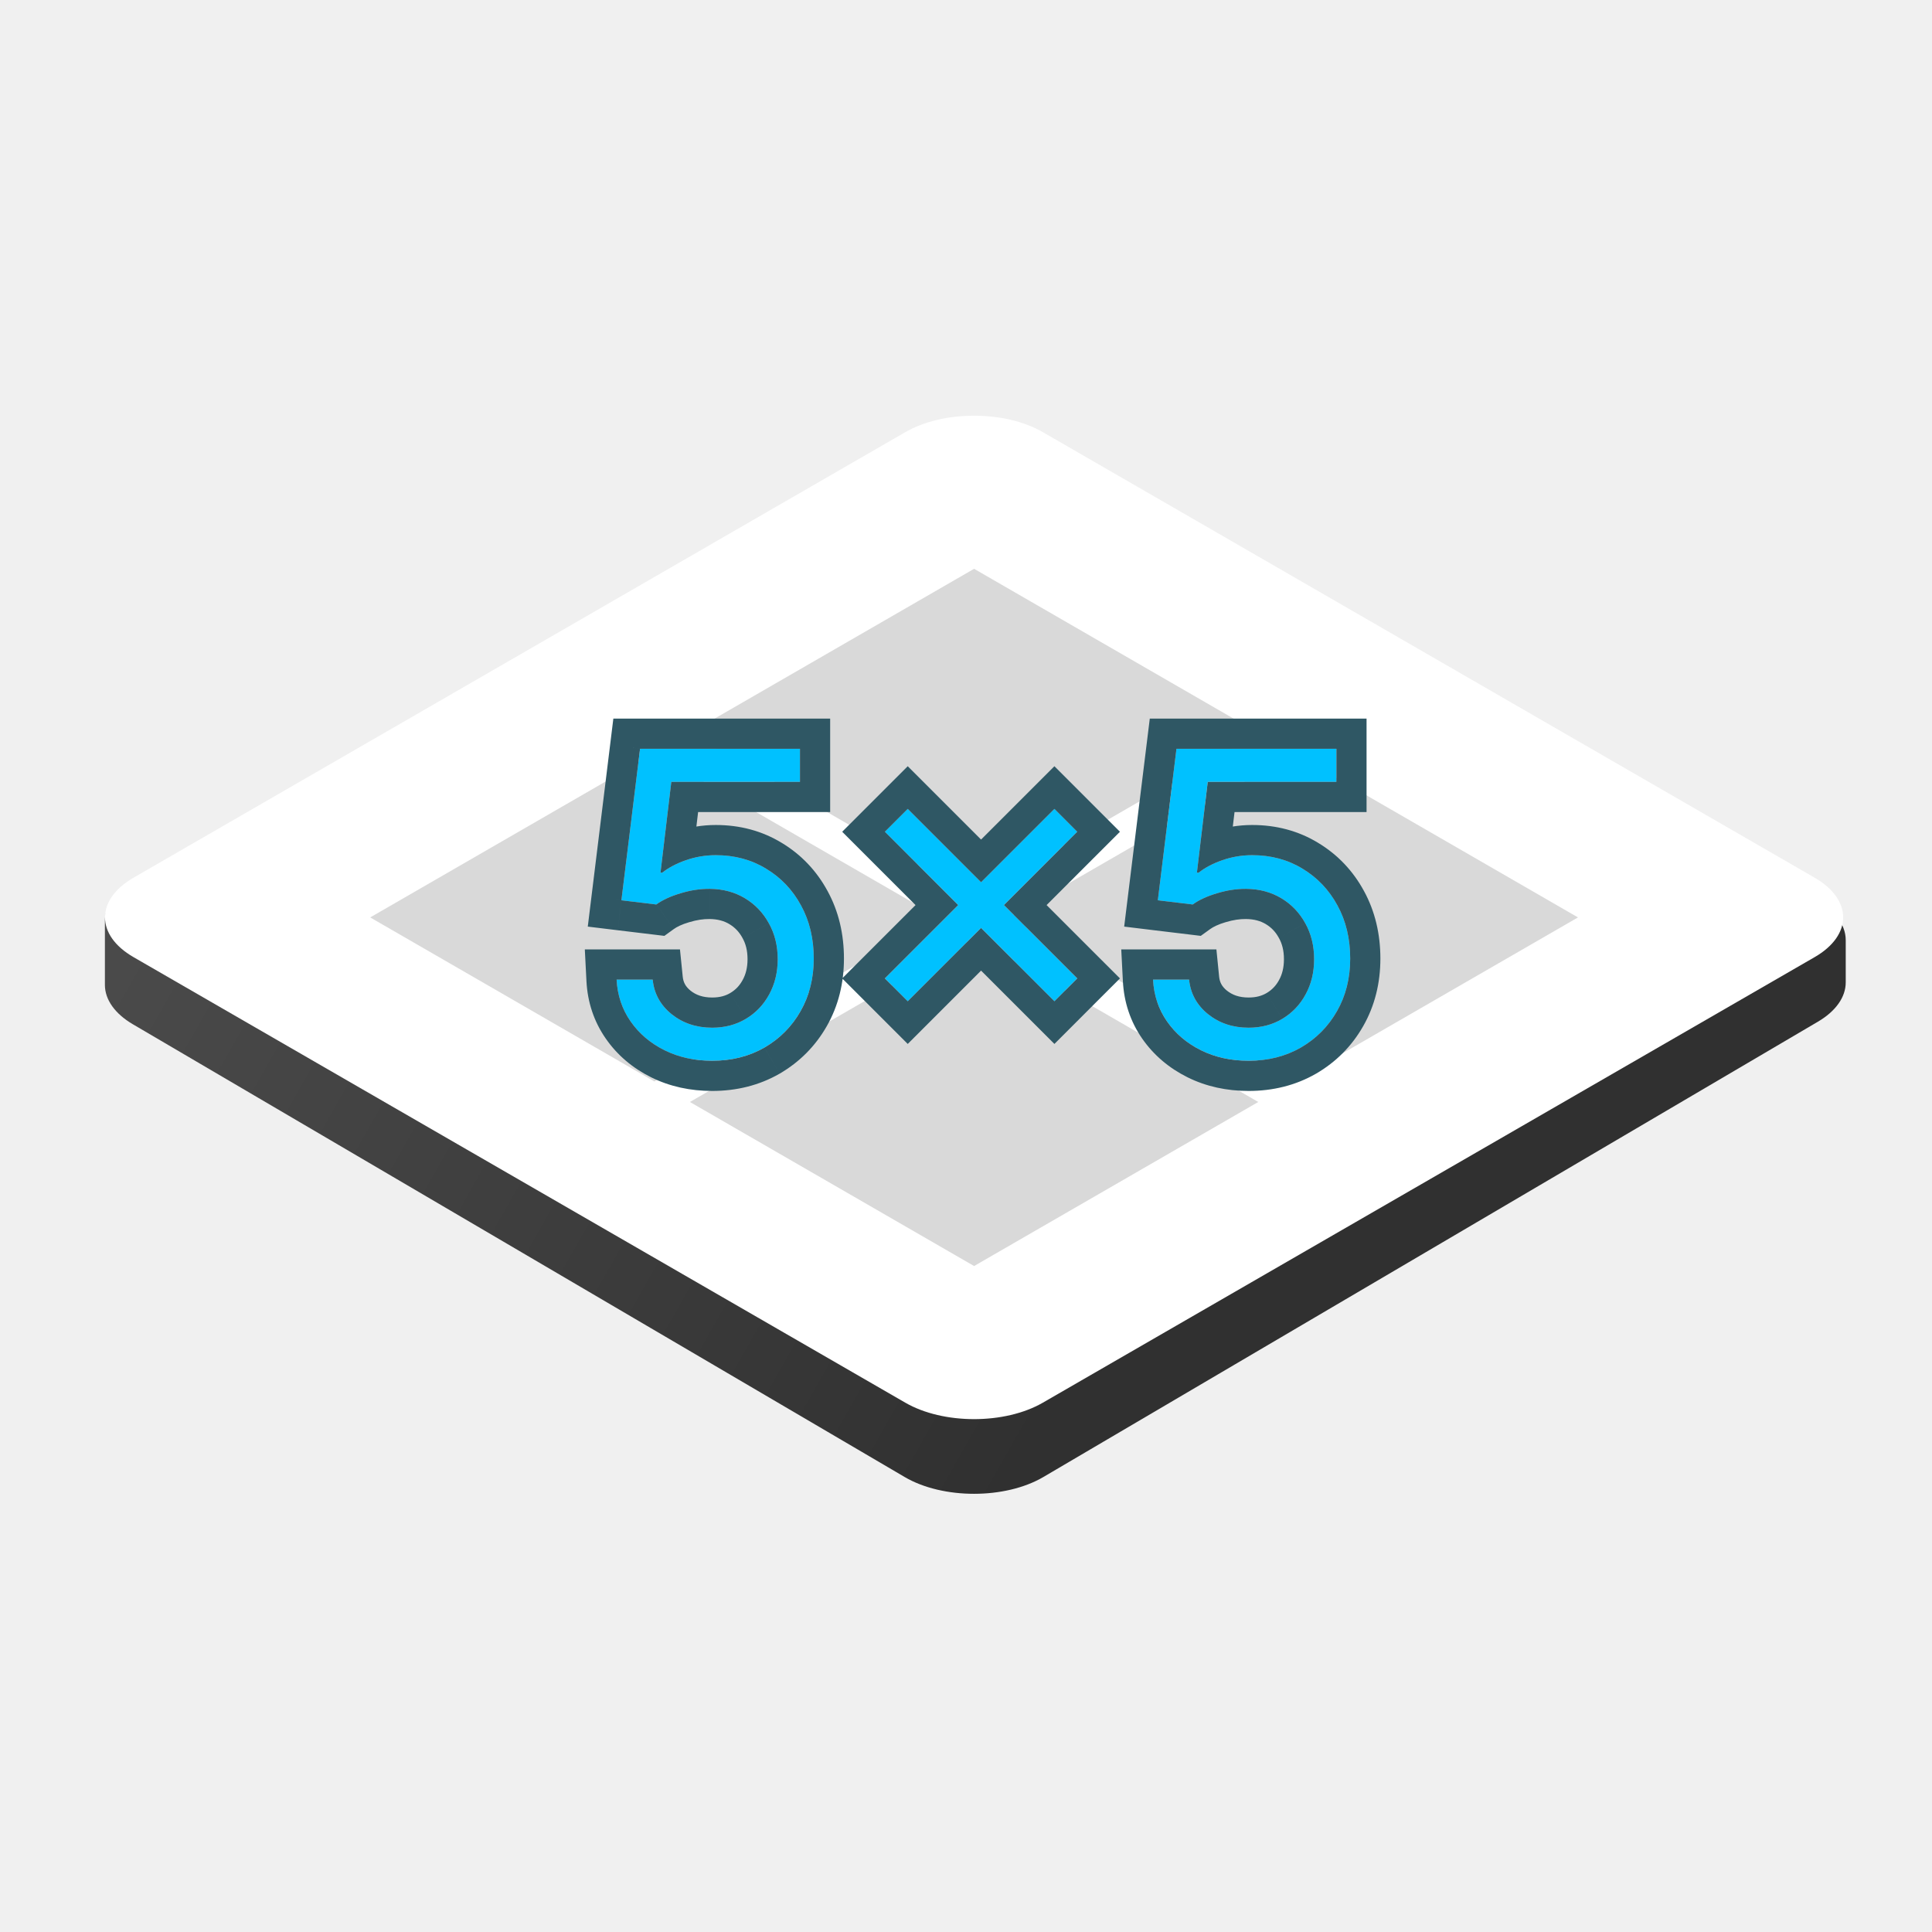
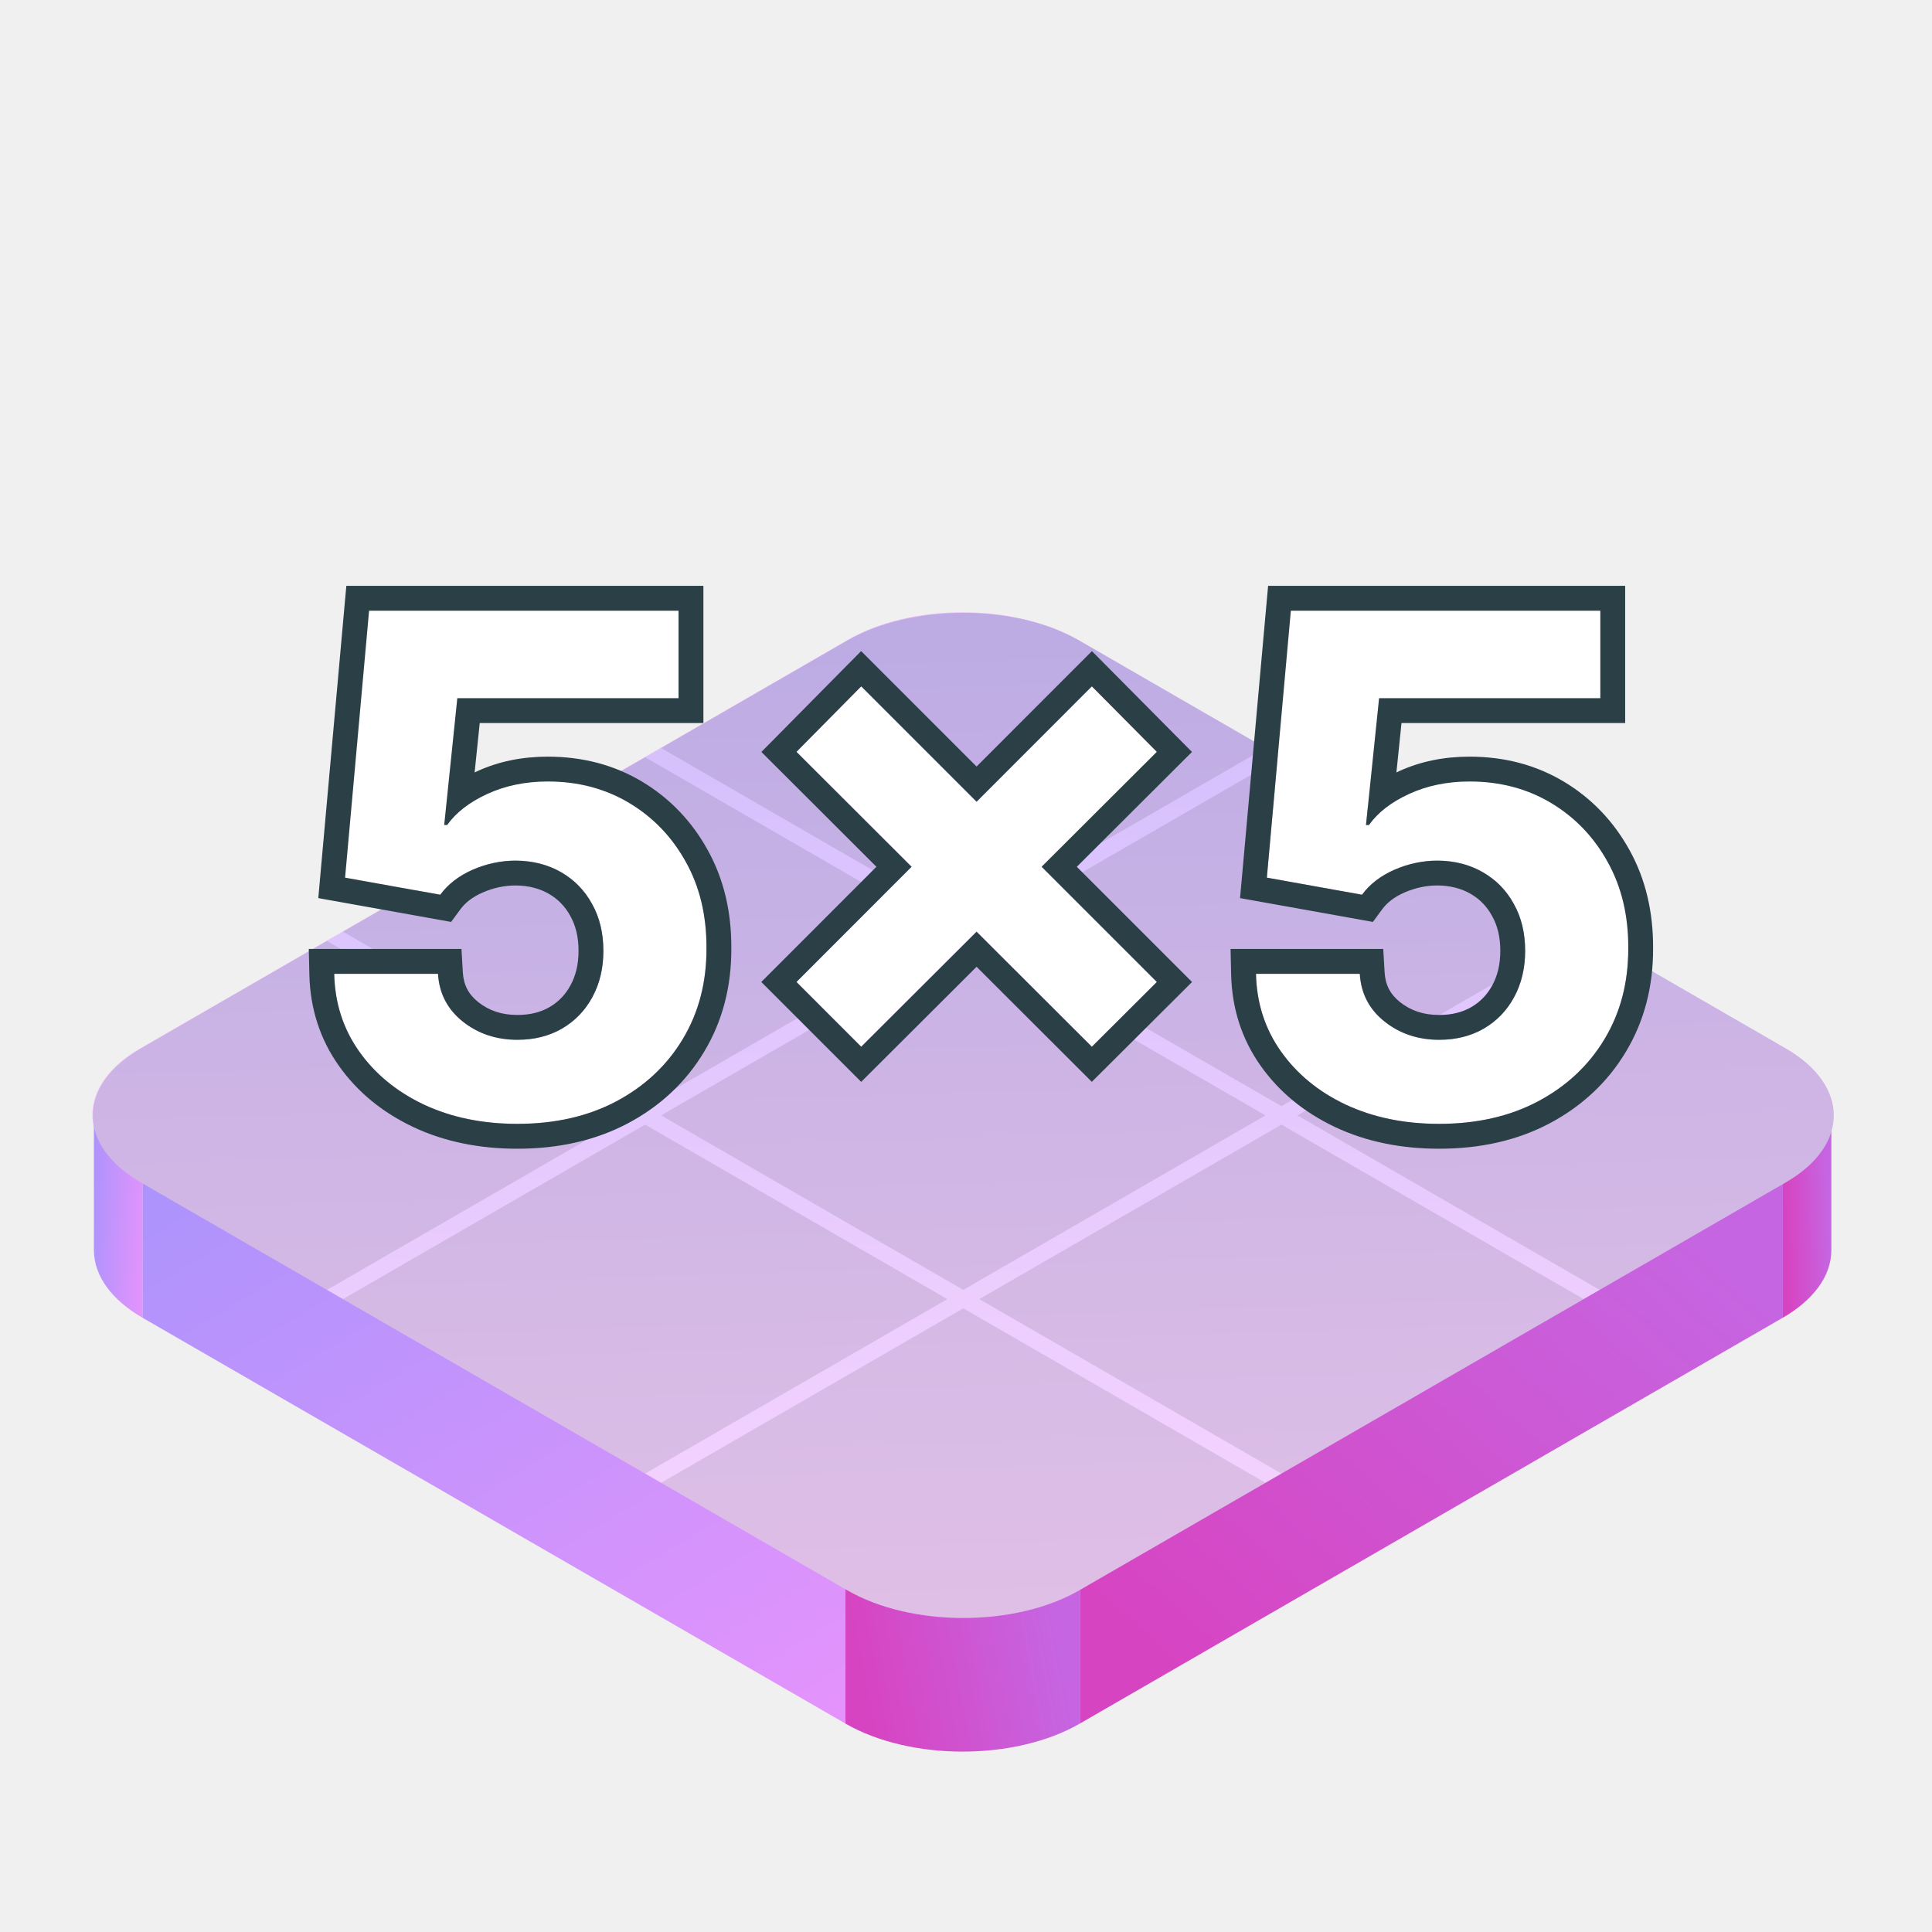
<svg xmlns="http://www.w3.org/2000/svg" width="64" height="64" viewBox="0 0 64 64" fill="none">
-   <path d="M4.401 33.93C3.808 33.582 3.475 33.114 3.475 32.626L3.475 30.502C3.475 29.957 3.89 29.439 4.609 29.086L30.135 16.544C31.358 15.943 33.161 15.954 34.361 16.57L60.061 29.753C60.749 30.106 61.142 30.612 61.142 31.143V32.544C61.142 33.031 60.811 33.499 60.219 33.846L34.563 48.928C33.302 49.669 31.233 49.67 29.97 48.929L4.401 33.93Z" fill="url(#paint0_linear_84_1877)" />
-   <rect width="34.783" height="34.783" rx="2.63" transform="matrix(0.866044 -0.499967 0.866044 0.499967 2.14404 30.3906)" fill="white" />
-   <rect width="10.87" height="10.87" transform="matrix(0.866044 -0.499967 0.866044 0.499967 12.2639 30.3906)" fill="#D9D9D9" />
-   <rect width="10.87" height="10.87" transform="matrix(0.866044 -0.499967 0.866044 0.499967 22.8542 24.2769)" fill="#D9D9D9" />
-   <rect width="10.87" height="10.87" transform="matrix(0.866044 -0.499967 0.866044 0.499967 22.8542 36.5044)" fill="#D9D9D9" />
-   <rect width="10.87" height="10.87" transform="matrix(0.866044 -0.499967 0.866044 0.499967 33.4446 30.3906)" fill="#D9D9D9" />
-   <mask id="path-7-outside-1_84_1877" maskUnits="userSpaceOnUse" x="19" y="23" width="27" height="14" fill="black">
-     <rect fill="white" x="19" y="23" width="27" height="14" />
-     <path d="M23.592 35.139C23.008 35.139 22.482 35.023 22.014 34.791C21.546 34.559 21.171 34.24 20.889 33.835C20.607 33.43 20.453 32.969 20.426 32.451H21.621C21.667 32.913 21.876 33.294 22.248 33.596C22.623 33.895 23.071 34.044 23.592 34.044C24.01 34.044 24.382 33.946 24.707 33.751C25.036 33.555 25.293 33.286 25.479 32.944C25.668 32.599 25.763 32.209 25.763 31.774C25.763 31.329 25.665 30.933 25.469 30.584C25.276 30.233 25.011 29.956 24.672 29.753C24.334 29.551 23.947 29.448 23.513 29.444C23.201 29.441 22.88 29.489 22.552 29.589C22.223 29.685 21.953 29.809 21.74 29.962L20.585 29.823L21.203 24.805H26.5V25.9H22.238L21.88 28.907H21.939C22.149 28.741 22.411 28.603 22.726 28.494C23.041 28.384 23.37 28.329 23.712 28.329C24.336 28.329 24.892 28.479 25.379 28.777C25.871 29.073 26.256 29.478 26.534 29.992C26.816 30.506 26.957 31.094 26.957 31.754C26.957 32.405 26.811 32.986 26.519 33.497C26.231 34.004 25.832 34.406 25.325 34.701C24.817 34.993 24.239 35.139 23.592 35.139ZM34.929 33.168L29.313 27.553L30.07 26.796L35.685 32.411L34.929 33.168ZM30.07 33.168L29.313 32.411L34.929 26.796L35.685 27.553L30.07 33.168ZM41.362 35.139C40.778 35.139 40.252 35.023 39.784 34.791C39.316 34.559 38.941 34.24 38.659 33.835C38.377 33.43 38.222 32.969 38.196 32.451H39.39C39.437 32.913 39.646 33.294 40.018 33.596C40.393 33.895 40.841 34.044 41.362 34.044C41.78 34.044 42.152 33.946 42.477 33.751C42.805 33.555 43.063 33.286 43.248 32.944C43.438 32.599 43.532 32.209 43.532 31.774C43.532 31.329 43.434 30.933 43.239 30.584C43.046 30.233 42.781 29.956 42.442 29.753C42.103 29.551 41.717 29.448 41.282 29.444C40.97 29.441 40.65 29.489 40.321 29.589C39.993 29.685 39.722 29.809 39.51 29.962L38.355 29.823L38.972 24.805H44.269V25.9H40.008L39.649 28.907H39.709C39.918 28.741 40.18 28.603 40.495 28.494C40.811 28.384 41.139 28.329 41.481 28.329C42.105 28.329 42.661 28.479 43.149 28.777C43.64 29.073 44.025 29.478 44.304 29.992C44.586 30.506 44.727 31.094 44.727 31.754C44.727 32.405 44.581 32.986 44.289 33.497C44 34.004 43.602 34.406 43.094 34.701C42.586 34.993 42.009 35.139 41.362 35.139Z" />
+   <rect width="35.855" height="35.855" rx="4.378" transform="matrix(0.866025 0.5 -0.866025 0.5 31.8887 19)" fill="url(#paint0_linear_2025_1504)" />
+   <rect width="26.891" height="4.482" transform="matrix(0.866025 0.5 0 1 4.71851 39.1685)" fill="url(#paint1_linear_2025_1504)" />
+   <rect width="26.891" height="4.482" transform="matrix(0.866025 -0.5 0 1 35.7698 52.6143)" fill="url(#paint2_linear_2025_1504)" />
+   <path d="M3.111 36.928C3.111 37.803 3.725 38.595 4.719 39.169V43.651C3.725 43.077 3.111 42.285 3.111 41.41V36.928Z" fill="url(#paint3_linear_2025_1504)" />
+   <path d="M28.007 52.614C30.151 53.852 33.626 53.852 35.77 52.614V57.096C33.626 58.334 30.151 58.334 28.007 57.096V52.614Z" fill="url(#paint4_linear_2025_1504)" />
+   <path d="M60.666 36.928C60.666 37.803 60.052 38.595 59.059 39.169V43.651C60.052 43.077 60.666 42.285 60.666 41.41V36.928Z" fill="url(#paint5_linear_2025_1504)" />
+   <g clip-path="url(#clip0_2025_1504)">
+     <rect width="35.899" height="35.899" rx="4.442" transform="matrix(0.866025 0.5 -0.866025 0.5 31.9104 19)" fill="url(#paint6_linear_2025_1504)" />
+     <rect width="11.559" height="11.559" transform="matrix(0.866025 0.5 -0.866025 0.5 31.9104 19)" fill="black" fill-opacity="0.1" />
+     <rect width="11.559" height="11.559" transform="matrix(0.866025 0.5 -0.866025 0.5 21.3711 25.085)" fill="black" fill-opacity="0.1" />
+     <rect width="11.559" height="11.559" transform="matrix(0.866025 0.5 -0.866025 0.5 21.3711 37.2549)" fill="black" fill-opacity="0.1" />
+     <rect width="11.559" height="11.559" transform="matrix(0.866025 0.5 -0.866025 0.5 42.45 25.085)" fill="black" fill-opacity="0.1" />
+     <rect width="11.559" height="11.559" transform="matrix(0.866025 0.5 -0.866025 0.5 42.45 37.2549)" fill="black" fill-opacity="0.1" />
+     <rect width="11.559" height="11.559" transform="matrix(0.866025 0.5 -0.866025 0.5 52.9893 31.1699)" fill="black" fill-opacity="0.1" />
+     <rect width="11.559" height="11.559" transform="matrix(0.866025 0.5 -0.866025 0.5 10.8315 31.1699)" fill="black" fill-opacity="0.1" />
+     <rect width="11.559" height="11.559" transform="matrix(0.866025 0.5 -0.866025 0.5 31.9104 43.3398)" fill="black" fill-opacity="0.1" />
+     <rect width="11.559" height="11.559" transform="matrix(0.866025 0.5 -0.866025 0.5 31.9104 31.1699)" fill="black" fill-opacity="0.1" />
+   </g>
+   <mask id="path-17-outside-1_2025_1504" maskUnits="userSpaceOnUse" x="10" y="19" width="45" height="20" fill="black">
+     <rect fill="white" x="10" y="19" width="45" height="20" />
+     <path d="M17.139 37.229C15.981 37.229 14.95 37.016 14.043 36.591C13.143 36.165 12.428 35.578 11.898 34.83C11.368 34.082 11.093 33.225 11.071 32.259H14.51C14.548 32.908 14.821 33.435 15.329 33.839C15.837 34.243 16.44 34.445 17.139 34.445C17.695 34.445 18.187 34.322 18.613 34.077C19.044 33.826 19.38 33.479 19.62 33.037C19.866 32.589 19.988 32.076 19.988 31.497C19.988 30.908 19.863 30.389 19.612 29.942C19.366 29.494 19.025 29.145 18.588 28.893C18.151 28.642 17.652 28.514 17.09 28.509C16.598 28.509 16.121 28.61 15.657 28.811C15.198 29.014 14.841 29.289 14.584 29.639L11.431 29.073L12.226 20.23H22.478V23.129H15.149L14.715 27.329H14.813C15.108 26.915 15.553 26.571 16.148 26.298C16.743 26.025 17.409 25.888 18.146 25.888C19.156 25.888 20.056 26.126 20.848 26.601C21.64 27.076 22.265 27.728 22.723 28.558C23.182 29.382 23.408 30.332 23.403 31.407C23.408 32.537 23.146 33.542 22.617 34.421C22.093 35.294 21.358 35.982 20.414 36.484C19.475 36.981 18.383 37.229 17.139 37.229ZM36.169 34.675L26.384 24.906L28.529 22.736L38.322 32.529L36.169 34.675ZM28.529 34.675L26.384 32.529L36.169 22.736L38.322 24.906L28.529 34.675ZM47.674 37.229C46.516 37.229 45.485 37.016 44.578 36.591C43.678 36.165 42.962 35.578 42.433 34.83C41.904 34.082 41.628 33.225 41.606 32.259H45.045C45.083 32.908 45.356 33.435 45.864 33.839C46.372 34.243 46.975 34.445 47.674 34.445C48.23 34.445 48.722 34.322 49.148 34.077C49.579 33.826 49.915 33.479 50.155 33.037C50.4 32.589 50.523 32.076 50.523 31.497C50.523 30.908 50.398 30.389 50.147 29.942C49.901 29.494 49.56 29.145 49.123 28.893C48.686 28.642 48.187 28.514 47.624 28.509C47.133 28.509 46.656 28.61 46.191 28.811C45.733 29.014 45.375 29.289 45.119 29.639L41.966 29.073L42.761 20.23H53.013V23.129H45.684L45.25 27.329H45.348C45.643 26.915 46.088 26.571 46.683 26.298C47.278 26.025 47.944 25.888 48.681 25.888C49.691 25.888 50.592 26.126 51.383 26.601C52.175 27.076 52.8 27.728 53.258 28.558C53.717 29.382 53.943 30.332 53.938 31.407C53.943 32.537 53.681 33.542 53.152 34.421C52.628 35.294 51.893 35.982 50.949 36.484C50.01 36.981 48.918 37.229 47.674 37.229Z" />
  </mask>
-   <path d="M23.592 35.139C23.008 35.139 22.482 35.023 22.014 34.791C21.546 34.559 21.171 34.24 20.889 33.835C20.607 33.43 20.453 32.969 20.426 32.451H21.621C21.667 32.913 21.876 33.294 22.248 33.596C22.623 33.895 23.071 34.044 23.592 34.044C24.01 34.044 24.382 33.946 24.707 33.751C25.036 33.555 25.293 33.286 25.479 32.944C25.668 32.599 25.763 32.209 25.763 31.774C25.763 31.329 25.665 30.933 25.469 30.584C25.276 30.233 25.011 29.956 24.672 29.753C24.334 29.551 23.947 29.448 23.513 29.444C23.201 29.441 22.88 29.489 22.552 29.589C22.223 29.685 21.953 29.809 21.74 29.962L20.585 29.823L21.203 24.805H26.5V25.9H22.238L21.88 28.907H21.939C22.149 28.741 22.411 28.603 22.726 28.494C23.041 28.384 23.37 28.329 23.712 28.329C24.336 28.329 24.892 28.479 25.379 28.777C25.871 29.073 26.256 29.478 26.534 29.992C26.816 30.506 26.957 31.094 26.957 31.754C26.957 32.405 26.811 32.986 26.519 33.497C26.231 34.004 25.832 34.406 25.325 34.701C24.817 34.993 24.239 35.139 23.592 35.139ZM34.929 33.168L29.313 27.553L30.07 26.796L35.685 32.411L34.929 33.168ZM30.07 33.168L29.313 32.411L34.929 26.796L35.685 27.553L30.07 33.168ZM41.362 35.139C40.778 35.139 40.252 35.023 39.784 34.791C39.316 34.559 38.941 34.24 38.659 33.835C38.377 33.43 38.222 32.969 38.196 32.451H39.39C39.437 32.913 39.646 33.294 40.018 33.596C40.393 33.895 40.841 34.044 41.362 34.044C41.78 34.044 42.152 33.946 42.477 33.751C42.805 33.555 43.063 33.286 43.248 32.944C43.438 32.599 43.532 32.209 43.532 31.774C43.532 31.329 43.434 30.933 43.239 30.584C43.046 30.233 42.781 29.956 42.442 29.753C42.103 29.551 41.717 29.448 41.282 29.444C40.97 29.441 40.65 29.489 40.321 29.589C39.993 29.685 39.722 29.809 39.51 29.962L38.355 29.823L38.972 24.805H44.269V25.9H40.008L39.649 28.907H39.709C39.918 28.741 40.18 28.603 40.495 28.494C40.811 28.384 41.139 28.329 41.481 28.329C42.105 28.329 42.661 28.479 43.149 28.777C43.64 29.073 44.025 29.478 44.304 29.992C44.586 30.506 44.727 31.094 44.727 31.754C44.727 32.405 44.581 32.986 44.289 33.497C44 34.004 43.602 34.406 43.094 34.701C42.586 34.993 42.009 35.139 41.362 35.139Z" fill="#00C1FF" />
-   <path d="M22.014 34.791L21.57 35.687L21.57 35.687L22.014 34.791ZM20.889 33.835L21.71 33.264L21.71 33.264L20.889 33.835ZM20.426 32.451V31.451H19.373L19.427 32.502L20.426 32.451ZM21.621 32.451L22.616 32.351L22.525 31.451H21.621V32.451ZM22.248 33.596L21.617 34.372L21.625 34.378L22.248 33.596ZM24.707 33.751L24.195 32.892L24.192 32.894L24.707 33.751ZM25.479 32.944L24.602 32.463L24.6 32.466L25.479 32.944ZM25.469 30.584L24.592 31.064L24.597 31.074L25.469 30.584ZM23.513 29.444L23.502 30.444L23.505 30.444L23.513 29.444ZM22.552 29.589L22.833 30.549L22.842 30.546L22.552 29.589ZM21.74 29.962L21.62 30.955L22.008 31.002L22.324 30.774L21.74 29.962ZM20.585 29.823L19.593 29.701L19.471 30.695L20.466 30.816L20.585 29.823ZM21.203 24.805V23.805H20.318L20.21 24.683L21.203 24.805ZM26.5 24.805H27.5V23.805H26.5V24.805ZM26.5 25.9V26.9H27.5V25.9H26.5ZM22.238 25.9V24.9H21.35L21.245 25.782L22.238 25.9ZM21.88 28.907L20.887 28.788L20.753 29.907H21.88V28.907ZM21.939 28.907V29.907H22.288L22.561 29.69L21.939 28.907ZM25.379 28.777L24.857 29.63L24.864 29.634L25.379 28.777ZM26.534 29.992L25.655 30.468L25.657 30.473L26.534 29.992ZM26.519 33.497L25.651 33.001L25.65 33.002L26.519 33.497ZM25.325 34.701L25.823 35.568L25.827 35.566L25.325 34.701ZM23.592 34.139C23.144 34.139 22.773 34.051 22.459 33.895L21.57 35.687C22.191 35.995 22.872 36.139 23.592 36.139V34.139ZM22.459 33.895C22.132 33.733 21.89 33.522 21.71 33.264L20.069 34.407C20.452 34.958 20.96 35.384 21.57 35.687L22.459 33.895ZM21.71 33.264C21.54 33.02 21.442 32.741 21.425 32.4L19.427 32.502C19.463 33.197 19.674 33.84 20.069 34.407L21.71 33.264ZM20.426 33.451H21.621V31.451H20.426V33.451ZM20.626 32.551C20.7 33.287 21.047 33.909 21.617 34.372L22.879 32.82C22.706 32.68 22.635 32.538 22.616 32.351L20.626 32.551ZM21.625 34.378C22.193 34.831 22.866 35.044 23.592 35.044V33.044C23.277 33.044 23.053 32.959 22.871 32.814L21.625 34.378ZM23.592 35.044C24.173 35.044 24.727 34.906 25.223 34.607L24.192 32.894C24.038 32.986 23.848 33.044 23.592 33.044V35.044ZM25.219 34.609C25.705 34.32 26.087 33.918 26.358 33.422L24.6 32.466C24.499 32.653 24.367 32.789 24.195 32.892L25.219 34.609ZM26.356 33.425C26.634 32.917 26.763 32.359 26.763 31.774H24.763C24.763 32.059 24.702 32.281 24.602 32.463L26.356 33.425ZM26.763 31.774C26.763 31.178 26.63 30.609 26.341 30.095L24.597 31.074C24.7 31.257 24.763 31.481 24.763 31.774H26.763ZM26.346 30.104C26.07 29.599 25.68 29.19 25.186 28.895L24.159 30.611C24.342 30.721 24.483 30.866 24.592 31.064L26.346 30.104ZM25.186 28.895C24.679 28.592 24.114 28.449 23.52 28.444L23.505 30.444C23.78 30.447 23.989 30.509 24.159 30.611L25.186 28.895ZM23.523 28.444C23.1 28.44 22.678 28.506 22.262 28.632L22.842 30.546C23.083 30.473 23.302 30.442 23.502 30.444L23.523 28.444ZM22.271 28.629C21.865 28.748 21.484 28.915 21.157 29.15L22.324 30.774C22.421 30.704 22.581 30.622 22.833 30.548L22.271 28.629ZM21.86 28.969L20.705 28.83L20.466 30.816L21.62 30.955L21.86 28.969ZM21.578 29.945L22.195 24.927L20.21 24.683L19.593 29.701L21.578 29.945ZM21.203 25.805H26.5V23.805H21.203V25.805ZM25.5 24.805V25.9H27.5V24.805H25.5ZM26.5 24.9H22.238V26.9H26.5V24.9ZM21.245 25.782L20.887 28.788L22.873 29.025L23.231 26.018L21.245 25.782ZM21.88 29.907H21.939V27.907H21.88V29.907ZM22.561 29.69C22.663 29.609 22.82 29.52 23.054 29.438L22.398 27.549C22.002 27.686 21.634 27.873 21.318 28.123L22.561 29.69ZM23.054 29.438C23.261 29.366 23.479 29.329 23.712 29.329V27.329C23.261 27.329 22.821 27.402 22.398 27.549L23.054 29.438ZM23.712 29.329C24.169 29.329 24.541 29.436 24.857 29.63L25.901 27.924C25.242 27.521 24.503 27.329 23.712 27.329V29.329ZM24.864 29.634C25.199 29.836 25.46 30.108 25.655 30.468L27.413 29.515C27.052 28.848 26.542 28.31 25.895 27.92L24.864 29.634ZM25.657 30.473C25.849 30.822 25.957 31.24 25.957 31.754H27.957C27.957 30.947 27.784 30.191 27.411 29.511L25.657 30.473ZM25.957 31.754C25.957 32.249 25.848 32.656 25.651 33.001L27.388 33.993C27.775 33.315 27.957 32.56 27.957 31.754H25.957ZM25.65 33.002C25.449 33.356 25.178 33.63 24.822 33.837L25.827 35.566C26.487 35.182 27.012 34.653 27.389 33.991L25.65 33.002ZM24.826 33.834C24.485 34.03 24.083 34.139 23.592 34.139V36.139C24.396 36.139 25.148 35.956 25.823 35.568L24.826 33.834ZM34.929 33.168L34.222 33.875L34.929 34.582L35.636 33.875L34.929 33.168ZM29.313 27.553L28.606 26.846L27.899 27.553L28.606 28.26L29.313 27.553ZM30.07 26.796L30.777 26.089L30.07 25.382L29.363 26.089L30.07 26.796ZM35.685 32.411L36.392 33.118L37.1 32.411L36.392 31.704L35.685 32.411ZM30.07 33.168L29.363 33.875L30.07 34.582L30.777 33.875L30.07 33.168ZM29.313 32.411L28.606 31.704L27.899 32.411L28.606 33.118L29.313 32.411ZM34.929 26.796L35.636 26.089L34.929 25.382L34.222 26.089L34.929 26.796ZM35.685 27.553L36.392 28.26L37.1 27.553L36.392 26.846L35.685 27.553ZM35.636 32.461L30.02 26.846L28.606 28.26L34.222 33.875L35.636 32.461ZM30.02 28.26L30.777 27.503L29.363 26.089L28.606 26.846L30.02 28.26ZM29.363 27.503L34.978 33.118L36.392 31.704L30.777 26.089L29.363 27.503ZM34.978 31.704L34.222 32.461L35.636 33.875L36.392 33.118L34.978 31.704ZM30.777 32.461L30.02 31.704L28.606 33.118L29.363 33.875L30.777 32.461ZM30.02 33.118L35.636 27.503L34.222 26.089L28.606 31.704L30.02 33.118ZM34.222 27.503L34.978 28.26L36.392 26.846L35.636 26.089L34.222 27.503ZM34.978 26.846L29.363 32.461L30.777 33.875L36.392 28.26L34.978 26.846ZM39.784 34.791L39.339 35.687L39.339 35.687L39.784 34.791ZM38.659 33.835L39.479 33.264L39.479 33.264L38.659 33.835ZM38.196 32.451V31.451H37.143L37.197 32.502L38.196 32.451ZM39.39 32.451L40.385 32.351L40.295 31.451H39.39V32.451ZM40.018 33.596L39.387 34.372L39.395 34.378L40.018 33.596ZM42.477 33.751L41.965 32.892L41.961 32.894L42.477 33.751ZM43.248 32.944L42.371 32.463L42.37 32.466L43.248 32.944ZM43.239 30.584L42.361 31.064L42.367 31.074L43.239 30.584ZM41.282 29.444L41.271 30.444L41.274 30.444L41.282 29.444ZM40.321 29.589L40.602 30.549L40.611 30.546L40.321 29.589ZM39.51 29.962L39.39 30.955L39.777 31.002L40.093 30.774L39.51 29.962ZM38.355 29.823L37.362 29.701L37.24 30.695L38.235 30.816L38.355 29.823ZM38.972 24.805V23.805H38.088L37.98 24.683L38.972 24.805ZM44.269 24.805H45.269V23.805H44.269V24.805ZM44.269 25.9V26.9H45.269V25.9H44.269ZM40.008 25.9V24.9H39.12L39.015 25.782L40.008 25.9ZM39.649 28.907L38.656 28.788L38.523 29.907H39.649V28.907ZM39.709 28.907V29.907H40.058L40.331 29.69L39.709 28.907ZM43.149 28.777L42.627 29.63L42.633 29.634L43.149 28.777ZM44.304 29.992L43.425 30.468L43.427 30.473L44.304 29.992ZM44.289 33.497L43.421 33.001L43.42 33.002L44.289 33.497ZM43.094 34.701L43.593 35.568L43.597 35.566L43.094 34.701ZM41.362 34.139C40.913 34.139 40.542 34.051 40.228 33.895L39.339 35.687C39.961 35.995 40.642 36.139 41.362 36.139V34.139ZM40.228 33.895C39.902 33.733 39.66 33.522 39.479 33.264L37.838 34.407C38.222 34.958 38.73 35.384 39.339 35.687L40.228 33.895ZM39.479 33.264C39.309 33.02 39.212 32.741 39.194 32.4L37.197 32.502C37.233 33.197 37.444 33.84 37.838 34.407L39.479 33.264ZM38.196 33.451H39.39V31.451H38.196V33.451ZM38.395 32.551C38.469 33.287 38.816 33.909 39.387 34.372L40.648 32.82C40.475 32.68 40.404 32.538 40.385 32.351L38.395 32.551ZM39.395 34.378C39.962 34.831 40.635 35.044 41.362 35.044V33.044C41.046 33.044 40.823 32.959 40.641 32.814L39.395 34.378ZM41.362 35.044C41.943 35.044 42.496 34.906 42.993 34.607L41.961 32.894C41.807 32.986 41.617 33.044 41.362 33.044V35.044ZM42.989 34.609C43.474 34.32 43.857 33.918 44.127 33.422L42.37 32.466C42.268 32.653 42.136 32.789 41.965 32.892L42.989 34.609ZM44.125 33.425C44.404 32.917 44.532 32.359 44.532 31.774H42.532C42.532 32.059 42.472 32.281 42.371 32.463L44.125 33.425ZM44.532 31.774C44.532 31.178 44.399 30.609 44.11 30.095L42.367 31.074C42.469 31.257 42.532 31.481 42.532 31.774H44.532ZM44.116 30.104C43.839 29.599 43.449 29.19 42.955 28.895L41.929 30.611C42.112 30.721 42.253 30.866 42.361 31.064L44.116 30.104ZM42.955 28.895C42.449 28.592 41.884 28.449 41.29 28.444L41.274 30.444C41.55 30.447 41.758 30.509 41.929 30.611L42.955 28.895ZM41.293 28.444C40.869 28.44 40.448 28.506 40.031 28.632L40.611 30.546C40.852 30.473 41.071 30.442 41.271 30.444L41.293 28.444ZM40.04 28.629C39.635 28.748 39.254 28.915 38.926 29.15L40.093 30.774C40.191 30.704 40.351 30.622 40.602 30.548L40.04 28.629ZM39.63 28.969L38.475 28.83L38.235 30.816L39.39 30.955L39.63 28.969ZM39.347 29.945L39.965 24.927L37.98 24.683L37.362 29.701L39.347 29.945ZM38.972 25.805H44.269V23.805H38.972V25.805ZM43.269 24.805V25.9H45.269V24.805H43.269ZM44.269 24.9H40.008V26.9H44.269V24.9ZM39.015 25.782L38.656 28.788L40.642 29.025L41.001 26.018L39.015 25.782ZM39.649 29.907H39.709V27.907H39.649V29.907ZM40.331 29.69C40.433 29.609 40.589 29.52 40.824 29.438L40.167 27.549C39.771 27.686 39.403 27.873 39.087 28.123L40.331 29.69ZM40.824 29.438C41.031 29.366 41.248 29.329 41.481 29.329V27.329C41.03 27.329 40.591 27.402 40.167 27.549L40.824 29.438ZM41.481 29.329C41.938 29.329 42.31 29.436 42.627 29.63L43.671 27.924C43.012 27.521 42.272 27.329 41.481 27.329V29.329ZM42.633 29.634C42.968 29.836 43.229 30.108 43.425 30.468L45.183 29.515C44.821 28.848 44.312 28.31 43.664 27.92L42.633 29.634ZM43.427 30.473C43.618 30.822 43.727 31.24 43.727 31.754H45.727C45.727 30.947 45.553 30.191 45.181 29.511L43.427 30.473ZM43.727 31.754C43.727 32.249 43.617 32.656 43.421 33.001L45.157 33.993C45.544 33.315 45.727 32.56 45.727 31.754H43.727ZM43.42 33.002C43.219 33.356 42.947 33.63 42.591 33.837L43.597 35.566C44.257 35.182 44.782 34.653 45.158 33.991L43.42 33.002ZM42.596 33.834C42.255 34.03 41.853 34.139 41.362 34.139V36.139C42.165 36.139 42.918 35.956 43.593 35.568L42.596 33.834Z" fill="#2F5764" mask="url(#path-7-outside-1_84_1877)" />
+   <path d="M17.139 37.229C15.981 37.229 14.95 37.016 14.043 36.591C13.143 36.165 12.428 35.578 11.898 34.83C11.368 34.082 11.093 33.225 11.071 32.259H14.51C14.548 32.908 14.821 33.435 15.329 33.839C15.837 34.243 16.44 34.445 17.139 34.445C17.695 34.445 18.187 34.322 18.613 34.077C19.044 33.826 19.38 33.479 19.62 33.037C19.866 32.589 19.988 32.076 19.988 31.497C19.988 30.908 19.863 30.389 19.612 29.942C19.366 29.494 19.025 29.145 18.588 28.893C18.151 28.642 17.652 28.514 17.09 28.509C16.598 28.509 16.121 28.61 15.657 28.811C15.198 29.014 14.841 29.289 14.584 29.639L11.431 29.073L12.226 20.23H22.478V23.129H15.149L14.715 27.329H14.813C15.108 26.915 15.553 26.571 16.148 26.298C16.743 26.025 17.409 25.888 18.146 25.888C19.156 25.888 20.056 26.126 20.848 26.601C21.64 27.076 22.265 27.728 22.723 28.558C23.182 29.382 23.408 30.332 23.403 31.407C23.408 32.537 23.146 33.542 22.617 34.421C22.093 35.294 21.358 35.982 20.414 36.484C19.475 36.981 18.383 37.229 17.139 37.229ZM36.169 34.675L26.384 24.906L28.529 22.736L38.322 32.529L36.169 34.675ZM28.529 34.675L26.384 32.529L36.169 22.736L38.322 24.906L28.529 34.675ZM47.674 37.229C46.516 37.229 45.485 37.016 44.578 36.591C43.678 36.165 42.962 35.578 42.433 34.83C41.904 34.082 41.628 33.225 41.606 32.259H45.045C45.083 32.908 45.356 33.435 45.864 33.839C46.372 34.243 46.975 34.445 47.674 34.445C48.23 34.445 48.722 34.322 49.148 34.077C49.579 33.826 49.915 33.479 50.155 33.037C50.4 32.589 50.523 32.076 50.523 31.497C50.523 30.908 50.398 30.389 50.147 29.942C49.901 29.494 49.56 29.145 49.123 28.893C48.686 28.642 48.187 28.514 47.624 28.509C47.133 28.509 46.656 28.61 46.191 28.811C45.733 29.014 45.375 29.289 45.119 29.639L41.966 29.073L42.761 20.23H53.013V23.129H45.684L45.25 27.329H45.348C45.643 26.915 46.088 26.571 46.683 26.298C47.278 26.025 47.944 25.888 48.681 25.888C49.691 25.888 50.592 26.126 51.383 26.601C52.175 27.076 52.8 27.728 53.258 28.558C53.717 29.382 53.943 30.332 53.938 31.407C53.943 32.537 53.681 33.542 53.152 34.421C52.628 35.294 51.893 35.982 50.949 36.484C50.01 36.981 48.918 37.229 47.674 37.229Z" fill="white" />
+   <path d="M14.043 36.591L13.691 37.335L13.693 37.336L14.043 36.591ZM11.898 34.83L12.57 34.354L12.57 34.354L11.898 34.83ZM11.071 32.259V31.435H10.229L10.248 32.278L11.071 32.259ZM14.51 32.259L15.332 32.211L15.287 31.435H14.51V32.259ZM15.329 33.839L15.842 33.195L15.842 33.195L15.329 33.839ZM18.613 34.077L19.024 34.79L19.027 34.788L18.613 34.077ZM19.62 33.037L18.898 32.641L18.896 32.644L19.62 33.037ZM19.612 29.942L18.89 30.338L18.893 30.344L19.612 29.942ZM18.588 28.893L18.178 29.607L18.178 29.607L18.588 28.893ZM17.09 28.509L17.098 27.685H17.09V28.509ZM15.657 28.811L15.328 28.056L15.325 28.058L15.657 28.811ZM14.584 29.639L14.439 30.449L14.944 30.54L15.248 30.126L14.584 29.639ZM11.431 29.073L10.611 29L10.544 29.751L11.286 29.884L11.431 29.073ZM12.226 20.23V19.406H11.473L11.405 20.156L12.226 20.23ZM22.478 20.23H23.301V19.406H22.478V20.23ZM22.478 23.129V23.952H23.301V23.129H22.478ZM15.149 23.129V22.305H14.406L14.33 23.044L15.149 23.129ZM14.715 27.329L13.896 27.245L13.802 28.153H14.715V27.329ZM14.813 27.329V28.153H15.238L15.485 27.806L14.813 27.329ZM16.148 26.298L16.491 27.046L16.491 27.046L16.148 26.298ZM20.848 26.601L21.272 25.894L21.272 25.894L20.848 26.601ZM22.723 28.558L22.003 28.956L22.004 28.958L22.723 28.558ZM23.403 31.407L22.579 31.403L22.579 31.411L23.403 31.407ZM22.617 34.421L21.911 33.996L21.911 33.997L22.617 34.421ZM20.414 36.484L20.799 37.212L20.801 37.211L20.414 36.484ZM17.139 37.229V36.406C16.084 36.406 15.175 36.212 14.394 35.845L14.043 36.591L13.693 37.336C14.725 37.821 15.879 38.053 17.139 38.053V37.229ZM14.043 36.591L14.395 35.846C13.611 35.475 13.011 34.977 12.57 34.354L11.898 34.83L11.226 35.306C11.844 36.179 12.674 36.854 13.691 37.335L14.043 36.591ZM11.898 34.83L12.57 34.354C12.141 33.748 11.913 33.052 11.894 32.24L11.071 32.259L10.248 32.278C10.273 33.398 10.596 34.417 11.226 35.306L11.898 34.83ZM11.071 32.259V33.082H14.51V32.259V31.435H11.071V32.259ZM14.51 32.259L13.688 32.307C13.74 33.19 14.125 33.934 14.816 34.484L15.329 33.839L15.842 33.195C15.518 32.937 15.357 32.627 15.332 32.211L14.51 32.259ZM15.329 33.839L14.816 34.484C15.481 35.013 16.269 35.269 17.139 35.269V34.445V33.622C16.611 33.622 16.192 33.474 15.842 33.195L15.329 33.839ZM17.139 34.445V35.269C17.82 35.269 18.457 35.117 19.024 34.79L18.613 34.077L18.201 33.363C17.916 33.528 17.571 33.622 17.139 33.622V34.445ZM18.613 34.077L19.027 34.788C19.59 34.461 20.032 34.003 20.343 33.43L19.62 33.037L18.896 32.644C18.727 32.955 18.498 33.191 18.198 33.365L18.613 34.077ZM19.62 33.037L20.342 33.433C20.663 32.849 20.812 32.196 20.812 31.497H19.988H19.165C19.165 31.956 19.068 32.33 18.898 32.641L19.62 33.037ZM19.988 31.497H20.812C20.812 30.788 20.66 30.127 20.33 29.539L19.612 29.942L18.893 30.344C19.066 30.652 19.165 31.028 19.165 31.497H19.988ZM19.612 29.942L20.334 29.545C20.016 28.967 19.568 28.507 18.999 28.18L18.588 28.893L18.178 29.607C18.481 29.782 18.716 30.021 18.89 30.338L19.612 29.942ZM18.588 28.893L18.999 28.18C18.426 27.85 17.784 27.692 17.098 27.685L17.09 28.509L17.082 29.332C17.519 29.336 17.877 29.435 18.178 29.607L18.588 28.893ZM17.09 28.509V27.685C16.482 27.685 15.892 27.811 15.328 28.056L15.657 28.811L15.985 29.567C16.349 29.408 16.715 29.332 17.09 29.332V28.509ZM15.657 28.811L15.325 28.058C14.755 28.309 14.275 28.668 13.92 29.151L14.584 29.639L15.248 30.126C15.406 29.91 15.641 29.718 15.989 29.565L15.657 28.811ZM14.584 29.639L14.729 28.828L11.577 28.263L11.431 29.073L11.286 29.884L14.439 30.449L14.584 29.639ZM11.431 29.073L12.252 29.147L13.046 20.304L12.226 20.23L11.405 20.156L10.611 29L11.431 29.073ZM12.226 20.23V21.053H22.478V20.23V19.406H12.226V20.23ZM22.478 20.23H21.654V23.129H22.478H23.301V20.23H22.478ZM22.478 23.129V22.305H15.149V23.129V23.952H22.478V23.129ZM15.149 23.129L14.33 23.044L13.896 27.245L14.715 27.329L15.534 27.414L15.968 23.213L15.149 23.129ZM14.715 27.329V28.153H14.813V27.329V26.506H14.715V27.329ZM14.813 27.329L15.485 27.806C15.675 27.538 15.991 27.276 16.491 27.046L16.148 26.298L15.805 25.549C15.115 25.865 14.541 26.291 14.142 26.852L14.813 27.329ZM16.148 26.298L16.491 27.046C16.966 26.828 17.512 26.712 18.146 26.712V25.888V25.065C17.305 25.065 16.52 25.221 15.805 25.549L16.148 26.298ZM18.146 25.888V26.712C19.021 26.712 19.773 26.916 20.424 27.307L20.848 26.601L21.272 25.894C20.34 25.336 19.291 25.065 18.146 25.065V25.888ZM20.848 26.601L20.424 27.307C21.088 27.705 21.612 28.25 22.003 28.956L22.723 28.558L23.444 28.159C22.917 27.206 22.191 26.446 21.272 25.894L20.848 26.601ZM22.723 28.558L22.004 28.958C22.384 29.642 22.584 30.449 22.579 31.403L23.403 31.407L24.226 31.411C24.233 30.215 23.979 29.122 23.443 28.157L22.723 28.558ZM23.403 31.407L22.579 31.411C22.584 32.406 22.355 33.259 21.911 33.996L22.617 34.421L23.322 34.846C23.938 33.824 24.233 32.669 24.226 31.403L23.403 31.407ZM22.617 34.421L21.911 33.997C21.468 34.736 20.847 35.321 20.027 35.757L20.414 36.484L20.801 37.211C21.87 36.642 22.718 35.853 23.323 34.844L22.617 34.421ZM20.414 36.484L20.029 35.756C19.227 36.18 18.272 36.406 17.139 36.406V37.229V38.053C18.494 38.053 19.723 37.782 20.799 37.212L20.414 36.484ZM36.169 34.675L35.587 35.257L36.168 35.837L36.75 35.258L36.169 34.675ZM26.384 24.906L25.798 24.327L25.222 24.909L25.802 25.488L26.384 24.906ZM28.529 22.736L29.111 22.153L28.526 21.568L27.943 22.157L28.529 22.736ZM38.322 32.529L38.904 33.112L39.488 32.53L38.905 31.947L38.322 32.529ZM28.529 34.675L27.947 35.257L28.528 35.838L29.11 35.258L28.529 34.675ZM26.384 32.529L25.801 31.947L25.219 32.529L25.801 33.111L26.384 32.529ZM36.169 22.736L36.753 22.155L36.171 21.569L35.586 22.154L36.169 22.736ZM38.322 24.906L38.904 25.489L39.486 24.909L38.907 24.326L38.322 24.906ZM36.169 34.675L36.751 34.092L26.965 24.323L26.384 24.906L25.802 25.488L35.587 35.257L36.169 34.675ZM26.384 24.906L26.969 25.485L29.114 23.315L28.529 22.736L27.943 22.157L25.798 24.327L26.384 24.906ZM28.529 22.736L27.947 23.318L37.74 33.111L38.322 32.529L38.905 31.947L29.111 22.153L28.529 22.736ZM38.322 32.529L37.741 31.946L35.588 34.091L36.169 34.675L36.75 35.258L38.904 33.112L38.322 32.529ZM28.529 34.675L29.111 34.092L26.966 31.947L26.384 32.529L25.801 33.111L27.947 35.257L28.529 34.675ZM26.384 32.529L26.966 33.111L36.751 23.318L36.169 22.736L35.586 22.154L25.801 31.947L26.384 32.529ZM36.169 22.736L35.584 23.316L37.738 25.486L38.322 24.906L38.907 24.326L36.753 22.155L36.169 22.736ZM38.322 24.906L37.741 24.323L27.947 34.091L28.529 34.675L29.11 35.258L38.904 25.489L38.322 24.906ZM44.578 36.591L44.226 37.335L44.228 37.336L44.578 36.591ZM42.433 34.83L43.105 34.354L43.105 34.354L42.433 34.83ZM41.606 32.259V31.435H40.764L40.783 32.278L41.606 32.259ZM45.045 32.259L45.867 32.211L45.822 31.435H45.045V32.259ZM45.864 33.839L46.377 33.195L46.377 33.195L45.864 33.839ZM49.148 34.077L49.559 34.79L49.562 34.788L49.148 34.077ZM50.155 33.037L49.433 32.641L49.431 32.644L50.155 33.037ZM50.147 29.942L49.425 30.338L49.428 30.344L50.147 29.942ZM49.123 28.893L48.712 29.607L48.712 29.607L49.123 28.893ZM47.624 28.509L47.633 27.685H47.624V28.509ZM46.191 28.811L45.863 28.056L45.859 28.058L46.191 28.811ZM45.119 29.639L44.974 30.449L45.479 30.54L45.783 30.126L45.119 29.639ZM41.966 29.073L41.146 29L41.078 29.751L41.821 29.884L41.966 29.073ZM42.761 20.23V19.406H42.008L41.94 20.156L42.761 20.23ZM53.013 20.23H53.836V19.406H53.013V20.23ZM53.013 23.129V23.952H53.836V23.129H53.013ZM45.684 23.129V22.305H44.941L44.865 23.044L45.684 23.129ZM45.25 27.329L44.431 27.245L44.337 28.153H45.25V27.329ZM45.348 27.329V28.153H45.773L46.019 27.806L45.348 27.329ZM46.683 26.298L47.026 27.046L47.026 27.046L46.683 26.298ZM51.383 26.601L51.807 25.894L51.807 25.894L51.383 26.601ZM53.258 28.558L52.537 28.956L52.538 28.958L53.258 28.558ZM53.938 31.407L53.114 31.403L53.114 31.411L53.938 31.407ZM53.152 34.421L52.446 33.996L52.446 33.997L53.152 34.421ZM50.949 36.484L51.334 37.212L51.336 37.211L50.949 36.484ZM47.674 37.229V36.406C46.619 36.406 45.709 36.212 44.929 35.845L44.578 36.591L44.228 37.336C45.26 37.821 46.414 38.053 47.674 38.053V37.229ZM44.578 36.591L44.93 35.846C44.146 35.475 43.546 34.977 43.105 34.354L42.433 34.83L41.761 35.306C42.379 36.179 43.209 36.854 44.226 37.335L44.578 36.591ZM42.433 34.83L43.105 34.354C42.676 33.748 42.448 33.052 42.429 32.24L41.606 32.259L40.783 32.278C40.808 33.398 41.131 34.417 41.761 35.306L42.433 34.83ZM41.606 32.259V33.082H45.045V32.259V31.435H41.606V32.259ZM45.045 32.259L44.223 32.307C44.275 33.19 44.66 33.934 45.351 34.484L45.864 33.839L46.377 33.195C46.053 32.937 45.892 32.627 45.867 32.211L45.045 32.259ZM45.864 33.839L45.351 34.484C46.016 35.013 46.804 35.269 47.674 35.269V34.445V33.622C47.146 33.622 46.727 33.474 46.377 33.195L45.864 33.839ZM47.674 34.445V35.269C48.355 35.269 48.992 35.117 49.559 34.79L49.148 34.077L48.736 33.363C48.451 33.528 48.105 33.622 47.674 33.622V34.445ZM49.148 34.077L49.562 34.788C50.125 34.461 50.567 34.003 50.878 33.43L50.155 33.037L49.431 32.644C49.262 32.955 49.033 33.191 48.733 33.365L49.148 34.077ZM50.155 33.037L50.877 33.433C51.197 32.849 51.347 32.196 51.347 31.497H50.523H49.7C49.7 31.956 49.603 32.33 49.433 32.641L50.155 33.037ZM50.523 31.497H51.347C51.347 30.788 51.195 30.127 50.865 29.539L50.147 29.942L49.428 30.344C49.601 30.652 49.7 31.028 49.7 31.497H50.523ZM50.147 29.942L50.868 29.545C50.551 28.967 50.103 28.507 49.533 28.18L49.123 28.893L48.712 29.607C49.016 29.782 49.251 30.021 49.425 30.338L50.147 29.942ZM49.123 28.893L49.533 28.18C48.961 27.85 48.319 27.692 47.633 27.685L47.624 28.509L47.617 29.332C48.054 29.336 48.412 29.435 48.712 29.607L49.123 28.893ZM47.624 28.509V27.685C47.017 27.685 46.427 27.811 45.863 28.056L46.191 28.811L46.52 29.567C46.884 29.408 47.25 29.332 47.624 29.332V28.509ZM46.191 28.811L45.859 28.058C45.29 28.309 44.809 28.668 44.455 29.151L45.119 29.639L45.783 30.126C45.941 29.91 46.176 29.718 46.523 29.565L46.191 28.811ZM45.119 29.639L45.264 28.828L42.111 28.263L41.966 29.073L41.821 29.884L44.974 30.449L45.119 29.639ZM41.966 29.073L42.786 29.147L43.581 20.304L42.761 20.23L41.94 20.156L41.146 29L41.966 29.073ZM42.761 20.23V21.053H53.013V20.23V19.406H42.761V20.23ZM53.013 20.23H52.189V23.129H53.013H53.836V20.23H53.013ZM53.013 23.129V22.305H45.684V23.129V23.952H53.013V23.129ZM45.684 23.129L44.865 23.044L44.431 27.245L45.25 27.329L46.069 27.414L46.503 23.213L45.684 23.129ZM45.25 27.329V28.153H45.348V27.329V26.506H45.25V27.329ZM45.348 27.329L46.019 27.806C46.21 27.538 46.526 27.276 47.026 27.046L46.683 26.298L46.34 25.549C45.65 25.865 45.076 26.291 44.677 26.852L45.348 27.329ZM46.683 26.298L47.026 27.046C47.501 26.828 48.047 26.712 48.681 26.712V25.888V25.065C47.84 25.065 47.055 25.221 46.34 25.549L46.683 26.298ZM48.681 25.888V26.712C49.556 26.712 50.308 26.916 50.959 27.307L51.383 26.601L51.807 25.894C50.875 25.336 49.825 25.065 48.681 25.065V25.888ZM51.383 26.601L50.959 27.307C51.623 27.705 52.147 28.25 52.537 28.956L53.258 28.558L53.979 28.159C53.452 27.206 52.726 26.446 51.807 25.894L51.383 26.601ZM53.258 28.558L52.538 28.958C52.919 29.642 53.119 30.449 53.114 31.403L53.938 31.407L54.761 31.411C54.767 30.215 54.514 29.122 53.978 28.157L53.258 28.558ZM53.938 31.407L53.114 31.411C53.119 32.406 52.89 33.259 52.446 33.996L53.152 34.421L53.857 34.846C54.472 33.824 54.767 32.669 54.761 31.403L53.938 31.407ZM53.152 34.421L52.446 33.997C52.002 34.736 51.382 35.321 50.562 35.757L50.949 36.484L51.336 37.211C52.405 36.642 53.253 35.853 53.858 34.844L53.152 34.421ZM50.949 36.484L50.564 35.756C49.763 36.18 48.807 36.406 47.674 36.406V37.229V38.053C49.029 38.053 50.258 37.782 51.334 37.212L50.949 36.484Z" fill="#2B3F46" mask="url(#path-17-outside-1_2025_1504)" />
  <defs>
-     <linearGradient id="paint0_linear_84_1877" x1="3.725" y1="32.305" x2="33.515" y2="49.198" gradientUnits="userSpaceOnUse">
-       <stop stop-color="#4A4A4A" />
-       <stop offset="1" stop-color="#303030" />
+     <linearGradient id="paint0_linear_2025_1504" x1="35.841" y1="35.864" x2="-1.882" y2="2.084" gradientUnits="userSpaceOnUse">
+       <stop stop-color="#FFD5EF" />
+       <stop offset="1" stop-color="#EFBDFD" />
    </linearGradient>
+     <linearGradient id="paint1_linear_2025_1504" x1="0" y1="0" x2="15.963" y2="15.637" gradientUnits="userSpaceOnUse">
+       <stop stop-color="#AC93FC" />
+       <stop offset="1" stop-color="#E593FC" />
+     </linearGradient>
+     <linearGradient id="paint2_linear_2025_1504" x1="-8.23702e-06" y1="-0.004" x2="14.416" y2="-11.351" gradientUnits="userSpaceOnUse">
+       <stop stop-color="#D744C2" />
+       <stop offset="1" stop-color="#C665E1" />
+     </linearGradient>
+     <linearGradient id="paint3_linear_2025_1504" x1="3.111" y1="36.928" x2="4.978" y2="37.001" gradientUnits="userSpaceOnUse">
+       <stop stop-color="#AC93FC" />
+       <stop offset="1" stop-color="#E593FC" />
+     </linearGradient>
+     <linearGradient id="paint4_linear_2025_1504" x1="28.007" y1="52.609" x2="34.516" y2="51.384" gradientUnits="userSpaceOnUse">
+       <stop stop-color="#D744C2" />
+       <stop offset="1" stop-color="#C665E1" />
+     </linearGradient>
+     <linearGradient id="paint5_linear_2025_1504" x1="59.059" y1="36.922" x2="60.453" y2="36.878" gradientUnits="userSpaceOnUse">
+       <stop stop-color="#D744C2" />
+       <stop offset="1" stop-color="#C665E1" />
+     </linearGradient>
+     <linearGradient id="paint6_linear_2025_1504" x1="35.885" y1="35.908" x2="-1.884" y2="2.087" gradientUnits="userSpaceOnUse">
+       <stop stop-color="#FAD5FF" />
+       <stop offset="1" stop-color="#CFBDFD" />
+     </linearGradient>
+     <clipPath id="clip0_2025_1504">
+       <rect width="35.899" height="35.899" rx="4.442" transform="matrix(0.866025 0.5 -0.866025 0.5 31.9104 19)" fill="white" />
+     </clipPath>
  </defs>
</svg>
